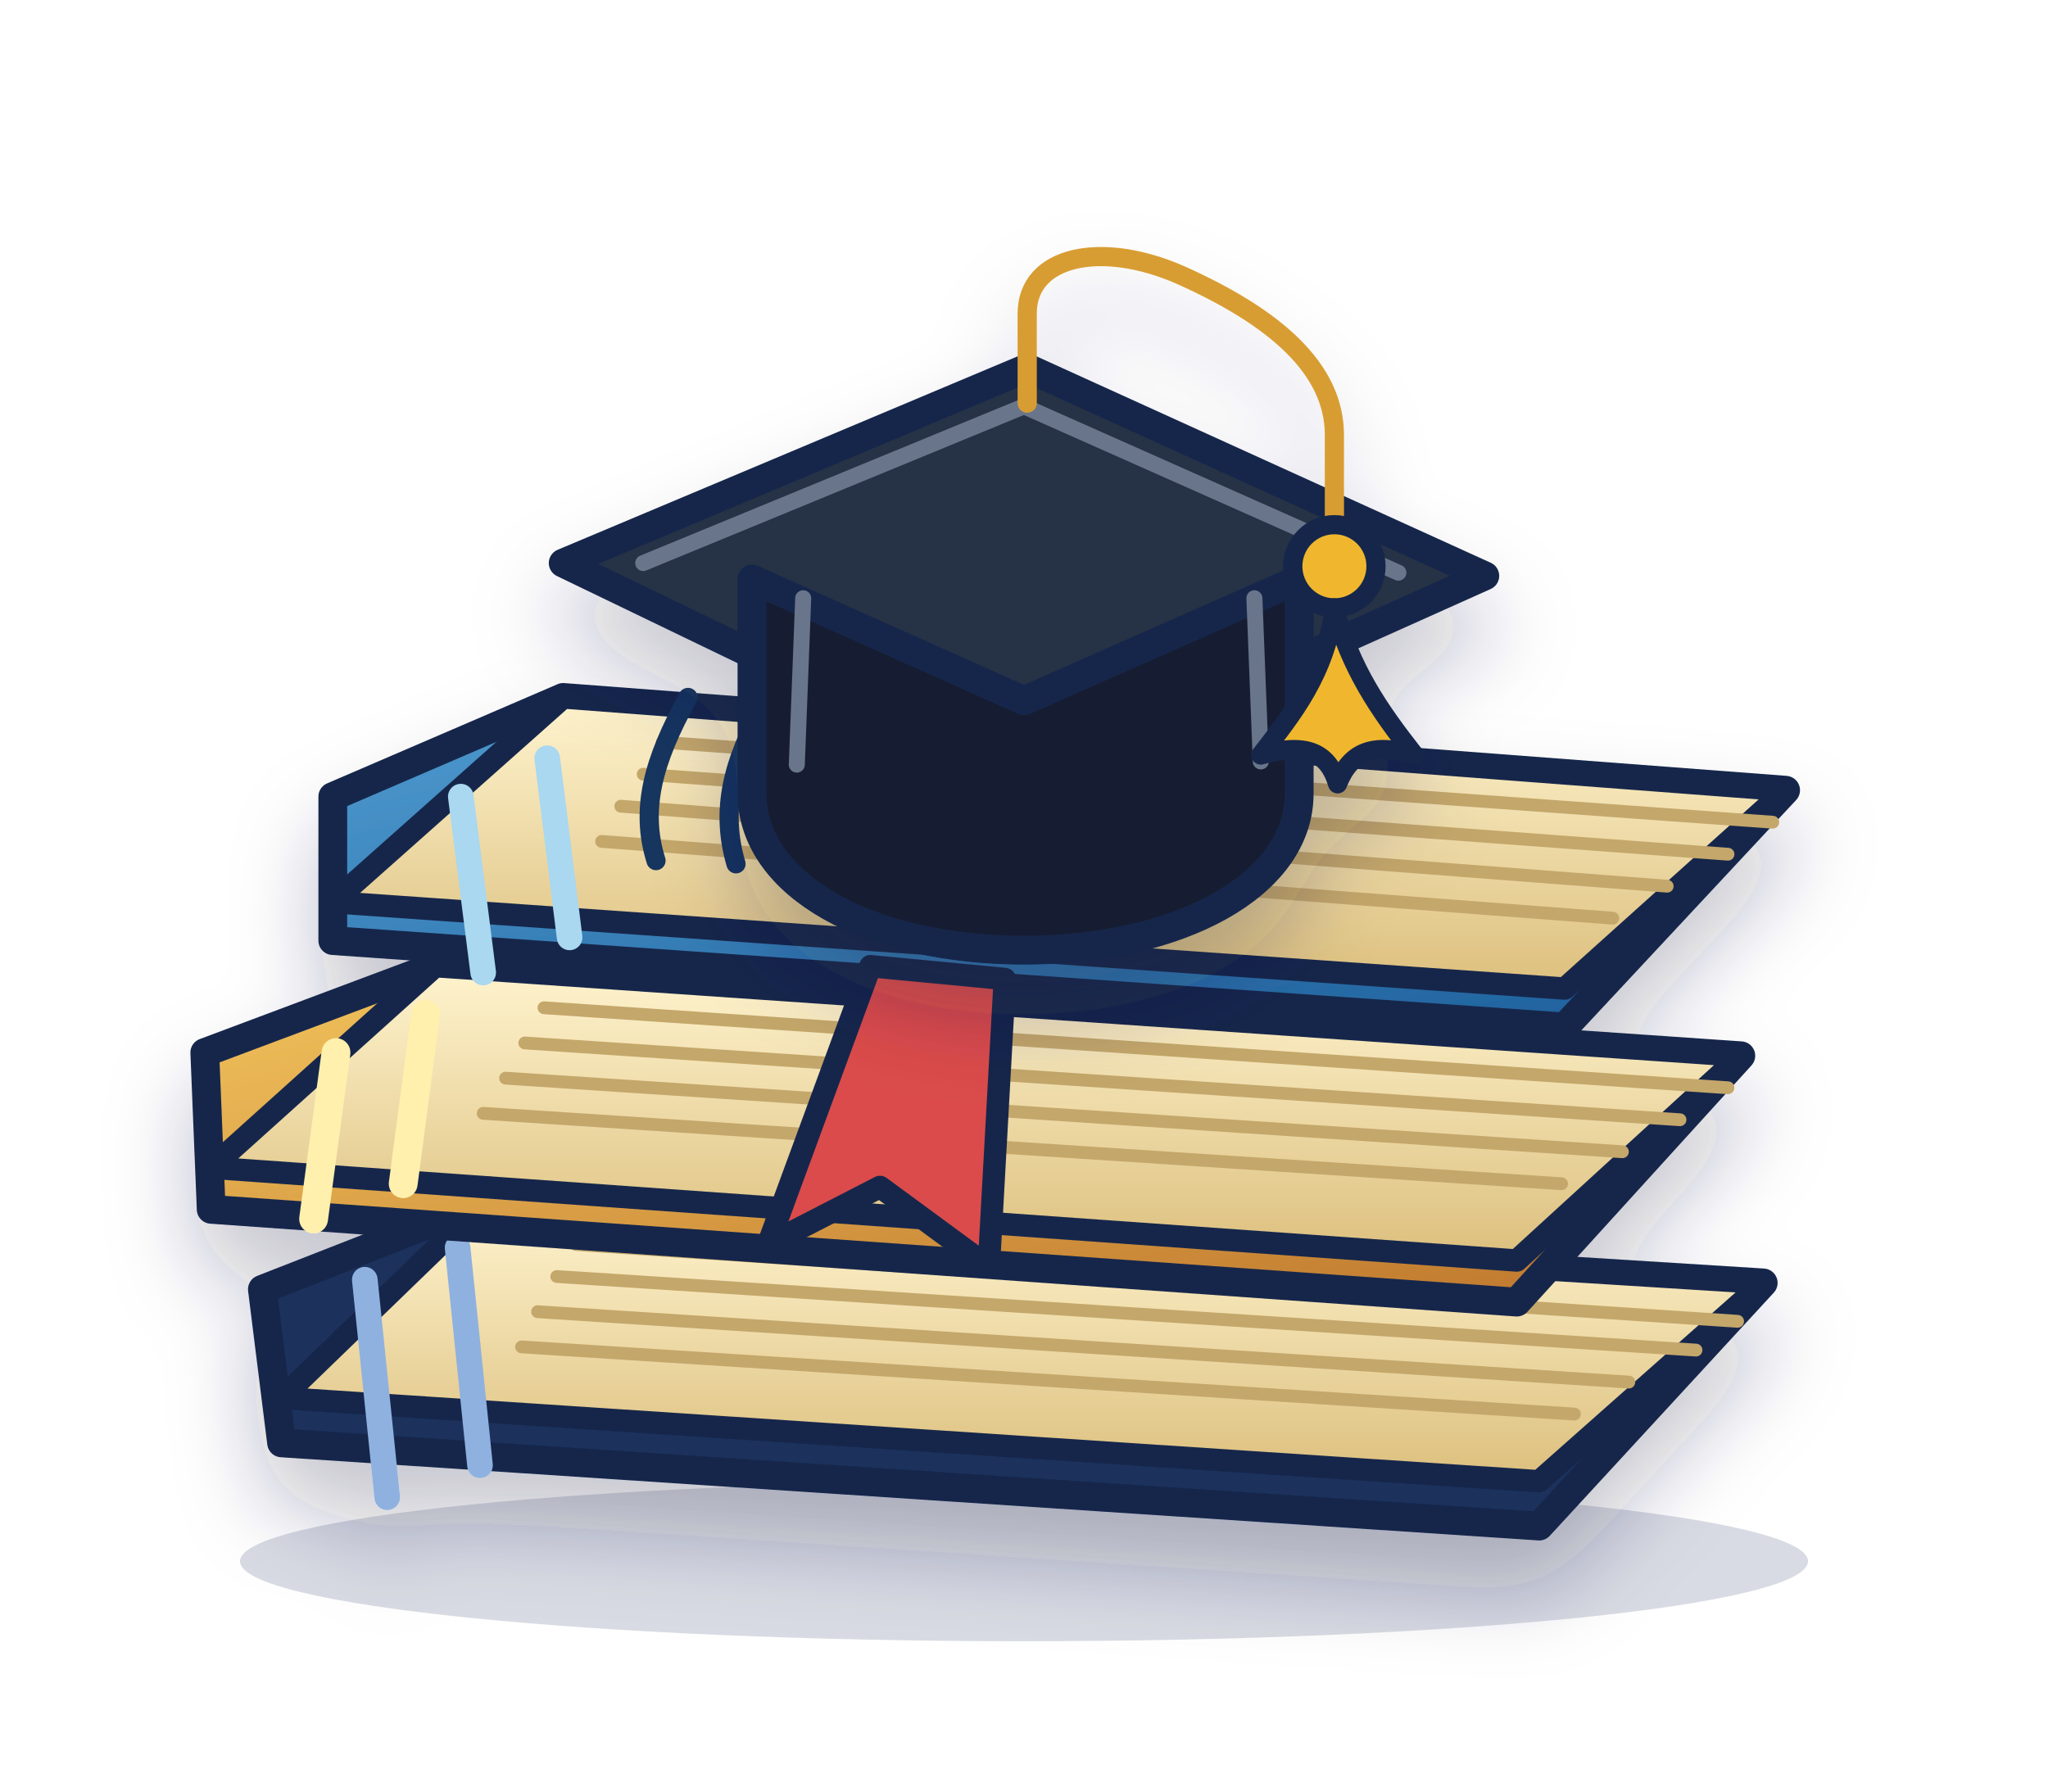
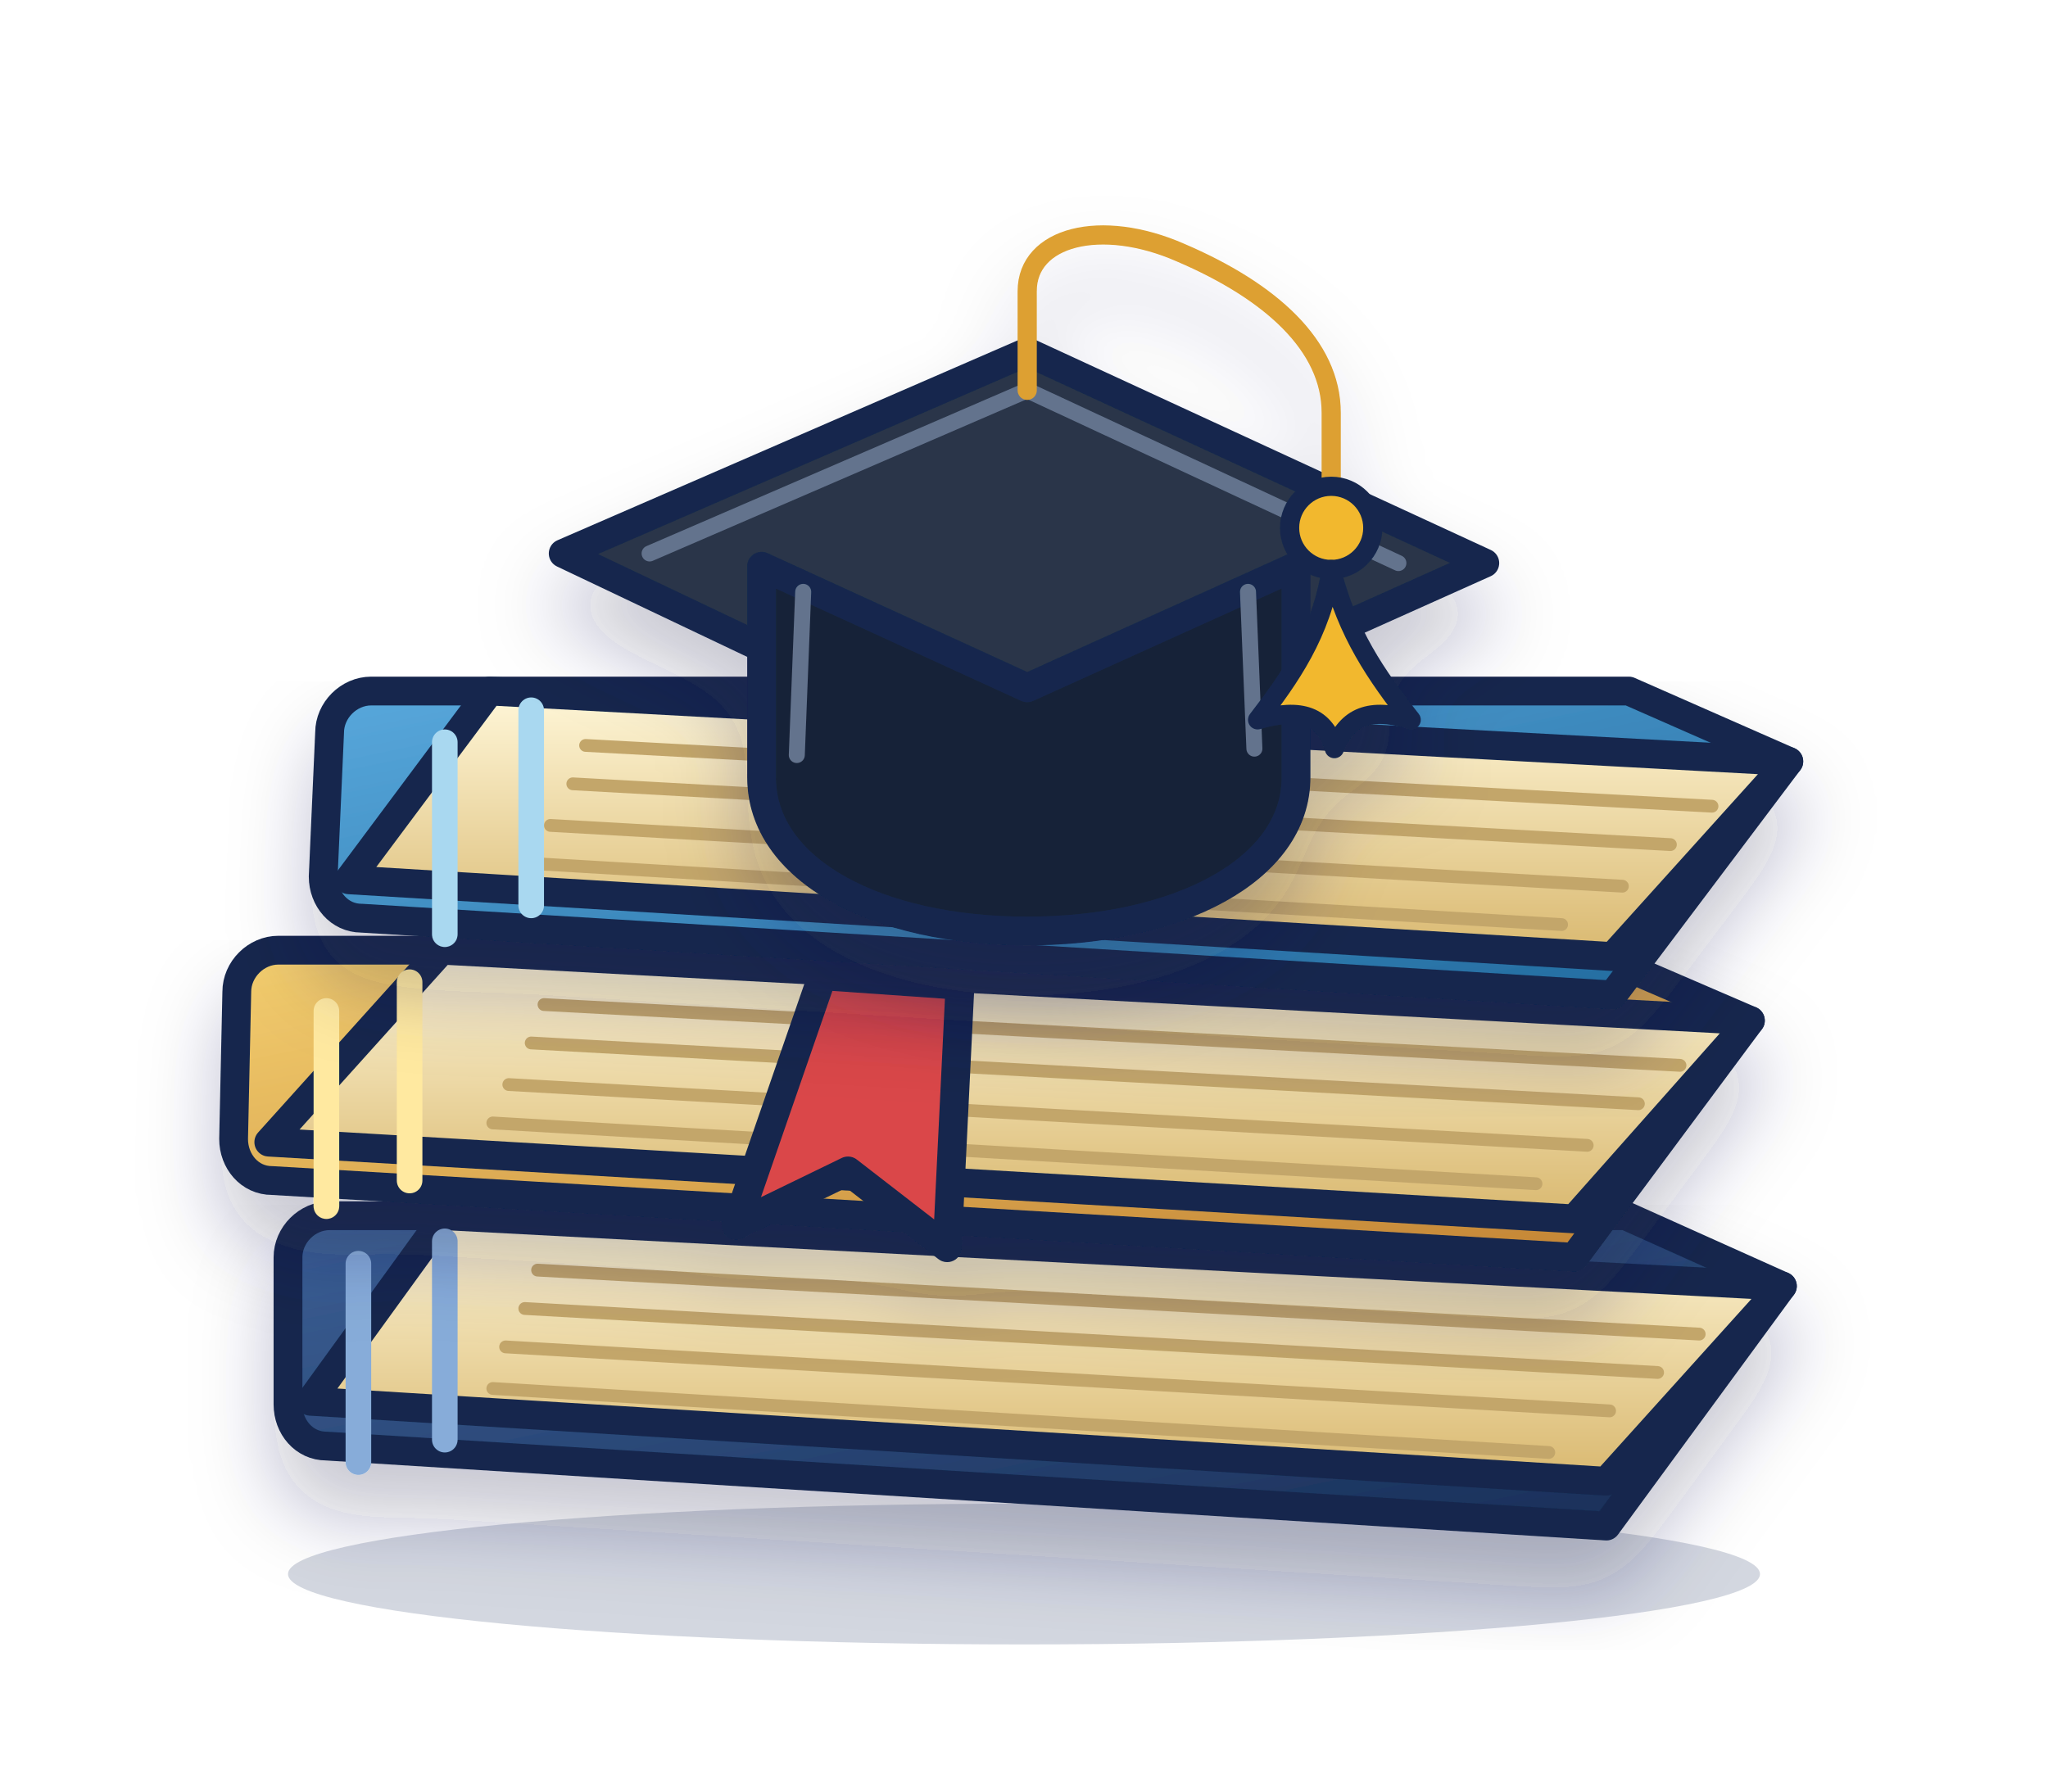
<svg xmlns="http://www.w3.org/2000/svg" viewBox="0 0 640 560" role="img" aria-labelledby="title desc">
  <defs>
-     <linearGradient id="bookBlue" x1="0" y1="0" x2="1" y2="1">
-       <stop offset="0" stop-color="#4e9bd0" />
-       <stop offset="1" stop-color="#1d5e9a" />
+     <linearGradient id="navy" x1="0" y1="0" x2="1" y2="1">
+       <stop offset="0" stop-color="#3d6298" />
+       <stop offset="1" stop-color="#172c55" />
    </linearGradient>
-     <linearGradient id="bookGold" x1="0" y1="0" x2="1" y2="1">
-       <stop offset="0" stop-color="#f2c35d" />
-       <stop offset="1" stop-color="#bd752b" />
+     <linearGradient id="blue" x1="0" y1="0" x2="1" y2="1">
+       <stop offset="0" stop-color="#58a8dc" />
+       <stop offset="1" stop-color="#21699d" />
    </linearGradient>
-     <linearGradient id="page" x1="0" y1="0" x2="0" y2="1">
-       <stop offset="0" stop-color="#fff4cf" />
-       <stop offset="1" stop-color="#dcbf7d" />
+     <linearGradient id="gold" x1="0" y1="0" x2="1" y2="1">
+       <stop offset="0" stop-color="#f4cf70" />
+       <stop offset="1" stop-color="#c18132" />
    </linearGradient>
-     <filter id="shadow" x="-20%" y="-20%" width="140%" height="160%">
-       <feDropShadow dx="0" dy="16" stdDeviation="13" flood-color="#15254b" flood-opacity=".25" />
+     <linearGradient id="pages" x1="0" y1="0" x2="0" y2="1">
+       <stop offset="0" stop-color="#fff7d9" />
+       <stop offset="1" stop-color="#d9b86f" />
+     </linearGradient>
+     <filter id="softShadow" x="-20%" y="-20%" width="140%" height="160%">
+       <feDropShadow dx="0" dy="16" stdDeviation="12" flood-color="#17294e" flood-opacity=".25" />
    </filter>
  </defs>
-   <ellipse cx="320" cy="488" rx="245" ry="25" fill="#283a63" opacity=".18" />
-   <g stroke="#17284b" stroke-linejoin="round" stroke-linecap="round" filter="url(#shadow)">
-     <path fill="#1b315d" stroke-width="9" d="M82 403 151 376l400 25-70 76-393-26z" />
-     <path fill="url(#page)" stroke-width="7" d="m151 376 400 25-70 62-393-26z" />
-     <path fill="none" stroke="#c4a76b" stroke-width="4" d="m180 389 363 24M174 399l356 23M168 410l341 22M163 421l329 21" />
-     <path fill="none" stroke="#8fb1df" stroke-width="8" d="m114 400 7 68M143 390l7 68" />
-     <path fill="url(#bookGold)" stroke-width="9" d="M64 329 136 302l408 28-70 77-408-29z" />
-     <path fill="url(#page)" stroke-width="7" d="m136 302 408 28-70 64-408-29z" />
-     <path fill="none" stroke="#c4a76b" stroke-width="4" d="m170 315 370 25M164 326l361 24M158 337l349 23M151 348l337 22" />
-     <path fill="none" stroke="#fff0ad" stroke-width="9" d="M105 329 98 381M133 317l-7 53" />
-     <path fill="url(#bookBlue)" stroke-width="9" d="M104 249 176 218l382 29-69 74-385-27z" />
-     <path fill="url(#page)" stroke-width="7" d="m176 218 382 29-69 62-385-27z" />
-     <path fill="none" stroke="#c4a76b" stroke-width="4" d="m207 232 347 25M201 242l339 25M194 252l327 25M188 263l316 24" />
-     <path fill="none" stroke="#a9d8f0" stroke-width="8" d="m144 249 7 55M171 237l7 56" />
-     <path fill="none" stroke="#17345e" stroke-width="6" d="M215 218c-11 20-15 35-10 51M239 220c-10 18-14 33-9 50" />
-     <path fill="#db4c4c" stroke-width="7" d="m272 302 42 4-5 90-34-25-35 18z" />
+   <ellipse cx="320" cy="492" rx="230" ry="22" fill="#233862" opacity=".2" />
+   <g stroke="#13284e" stroke-width="9" stroke-linejoin="round" stroke-linecap="round" filter="url(#softShadow)">
+     <path fill="url(#navy)" d="M90 393c0-7 6-13 13-13h405l49 22-55 75-400-25c-7 0-12-6-12-13z" />
+     <path fill="url(#pages)" d="m139 380 418 22-55 61-405-25z" />
+     <path fill="none" stroke="#c3a66b" stroke-width="4" d="m168 397 363 20M164 409l354 20M158 421l345 20M154 434l330 20" />
+     <path fill="none" stroke="#87acd9" stroke-width="8" d="M112 395v62M139 388v62" />
  </g>
-   <g stroke="#17284b" stroke-linejoin="round" stroke-linecap="round" filter="url(#shadow)">
-     <path fill="#273044" stroke-width="9" d="m176 176 145-61 143 65-145 65z" />
-     <path fill="#171f31" stroke-width="9" d="M235 181v67c0 29 37 49 85 49s86-20 86-49v-67l-86 38z" />
-     <path fill="none" stroke="#69758b" stroke-width="5" d="m201 176 119-49 117 52M251 187l-2 52M392 187l2 51" />
-     <path fill="none" stroke="#d89d32" stroke-width="6" d="M321 126v-28c0-18 23-23 48-12 29 13 48 29 48 50v37" />
-     <circle cx="417" cy="177" r="13" fill="#f0b72e" stroke-width="6" />
-     <path fill="#f0b72e" stroke-width="6" d="M417 190c-3 21-13 33-23 46 14-4 21-1 24 9 4-10 11-13 24-9-11-14-20-27-25-46z" />
+   <g stroke="#13284e" stroke-width="9" stroke-linejoin="round" stroke-linecap="round" filter="url(#softShadow)">
+     <path fill="url(#gold)" d="M74 310c0-7 6-13 13-13h409l51 22-55 74-407-24c-7 0-12-6-12-13z" />
+     <path fill="url(#pages)" d="m138 297 409 22-55 62-408-24z" />
+     <path fill="none" stroke="#c3a66b" stroke-width="4" d="m170 314 355 19M166 326l346 19M159 339l337 19M154 351l326 19" />
+     <path fill="none" stroke="#ffe9a0" stroke-width="8" d="M102 316v61M128 307v62" />
+     <path fill="#da4749" d="m257 305 43 3-4 82-31-24-35 17z" />
+   </g>
+   <g stroke="#13284e" stroke-width="9" stroke-linejoin="round" stroke-linecap="round" filter="url(#softShadow)">
+     <path fill="url(#blue)" d="M103 229c0-7 6-13 13-13h393l50 22-55 73-391-24c-7 0-12-6-12-13z" />
+     <path fill="url(#pages)" d="m153 216 406 22-55 61-395-24z" />
+     <path fill="none" stroke="#c3a66b" stroke-width="4" d="m183 233 352 19M179 245l343 19M172 258l335 19M168 270l320 19" />
+     <path fill="none" stroke="#a9d8f0" stroke-width="8" d="M139 232v60M166 222v61" />
+   </g>
+   <g stroke="#13284e" stroke-width="9" stroke-linejoin="round" stroke-linecap="round" filter="url(#softShadow)">
+     <path fill="#293448" d="m176 173 145-63 143 66-145 65z" />
+     <path fill="#192337" d="M238 177v66c0 29 36 48 83 48s84-19 84-48v-66l-84 38z" />
+     <path fill="none" stroke="#63738d" stroke-width="5" d="m203 173 118-51 116 54M251 185l-2 51M390 185l2 49" />
+     <path fill="none" stroke="#dda033" stroke-width="6" d="M321 122V91c0-17 23-23 48-12 28 12 47 29 47 50v36" />
+     <circle cx="416" cy="165" r="13" fill="#f2b82f" stroke-width="6" />
+     <path fill="#f2b82f" stroke-width="6" d="M416 178c-3 20-13 34-23 47 14-4 21-1 24 9 4-10 11-13 24-9-11-14-20-27-25-47z" />
  </g>
</svg>
